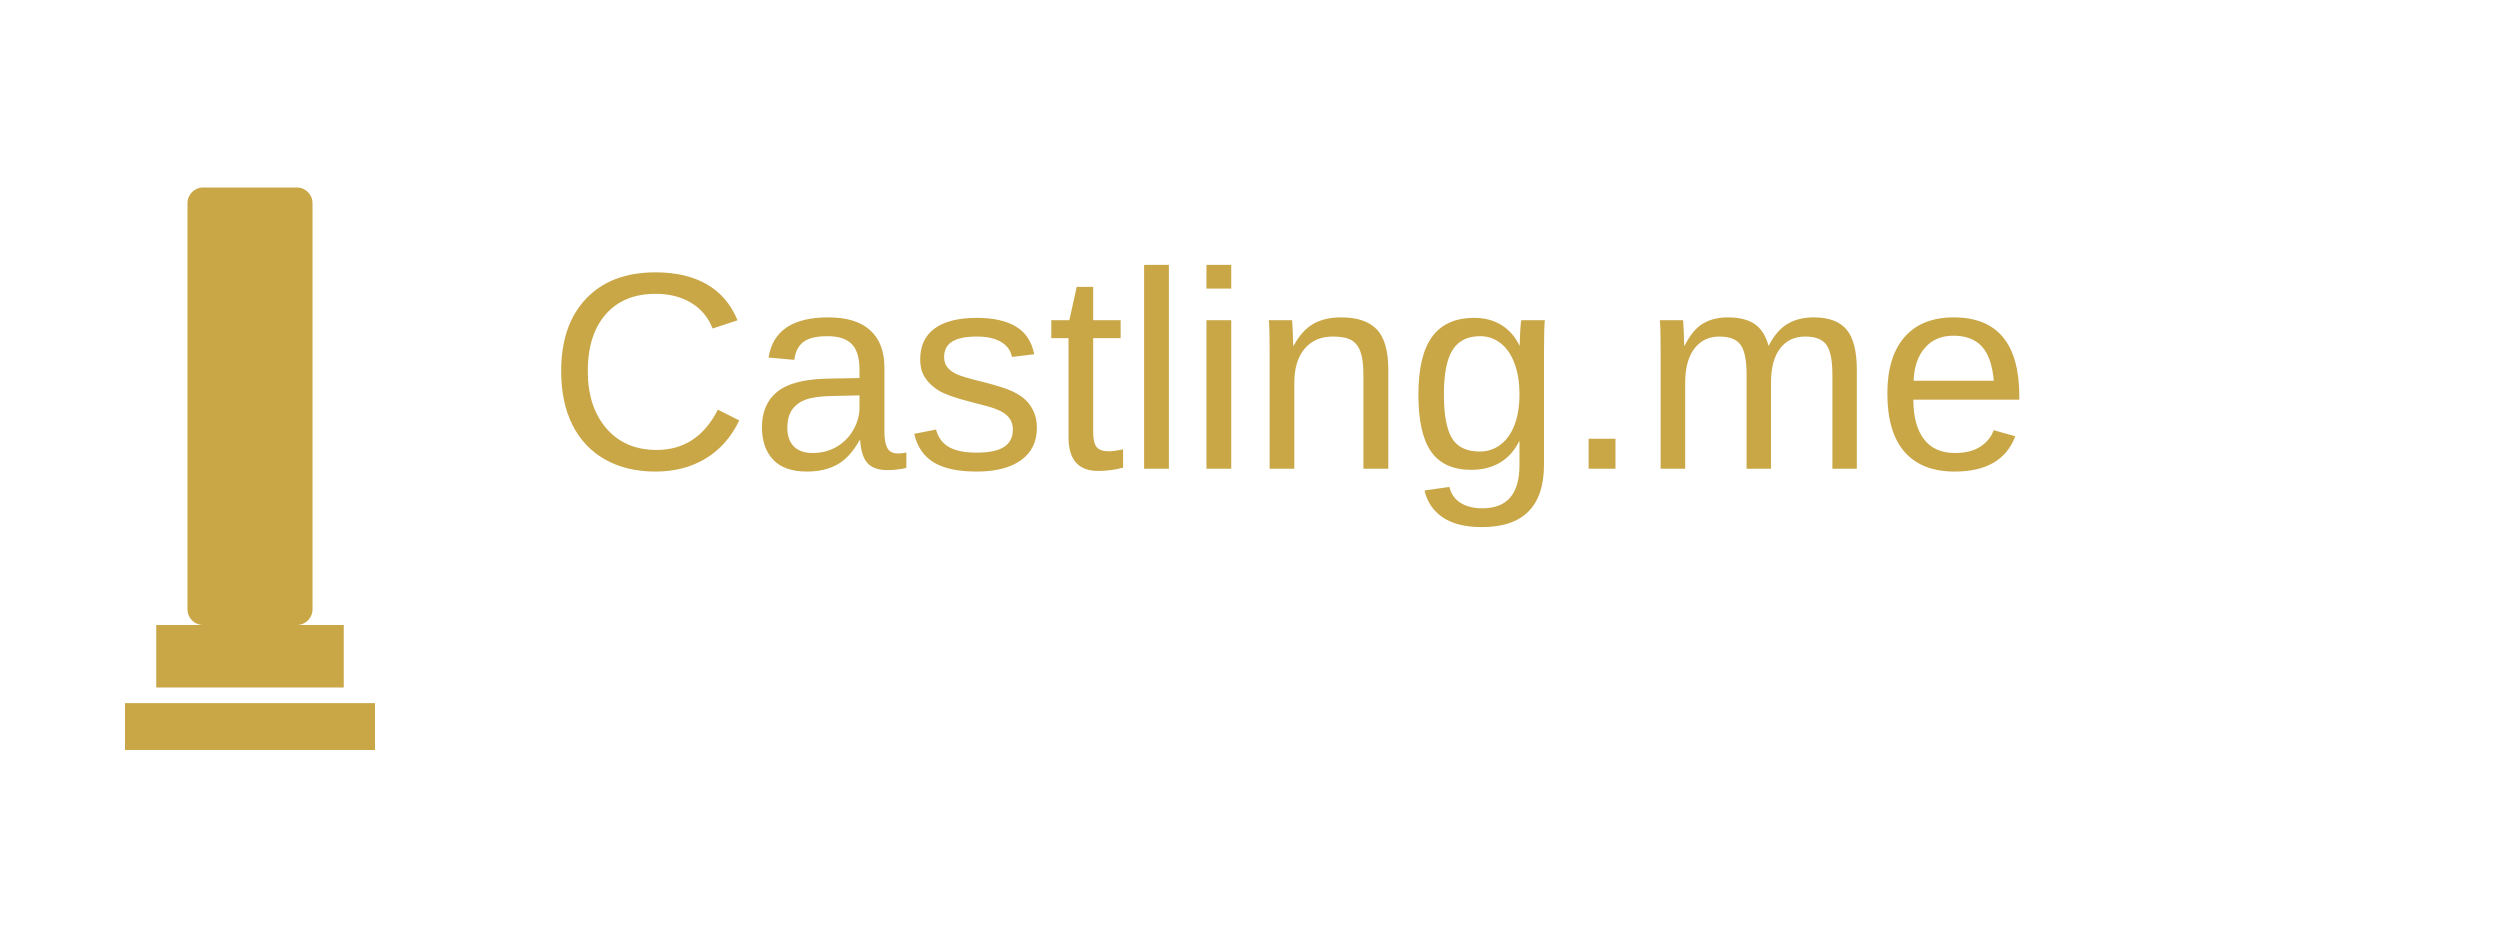
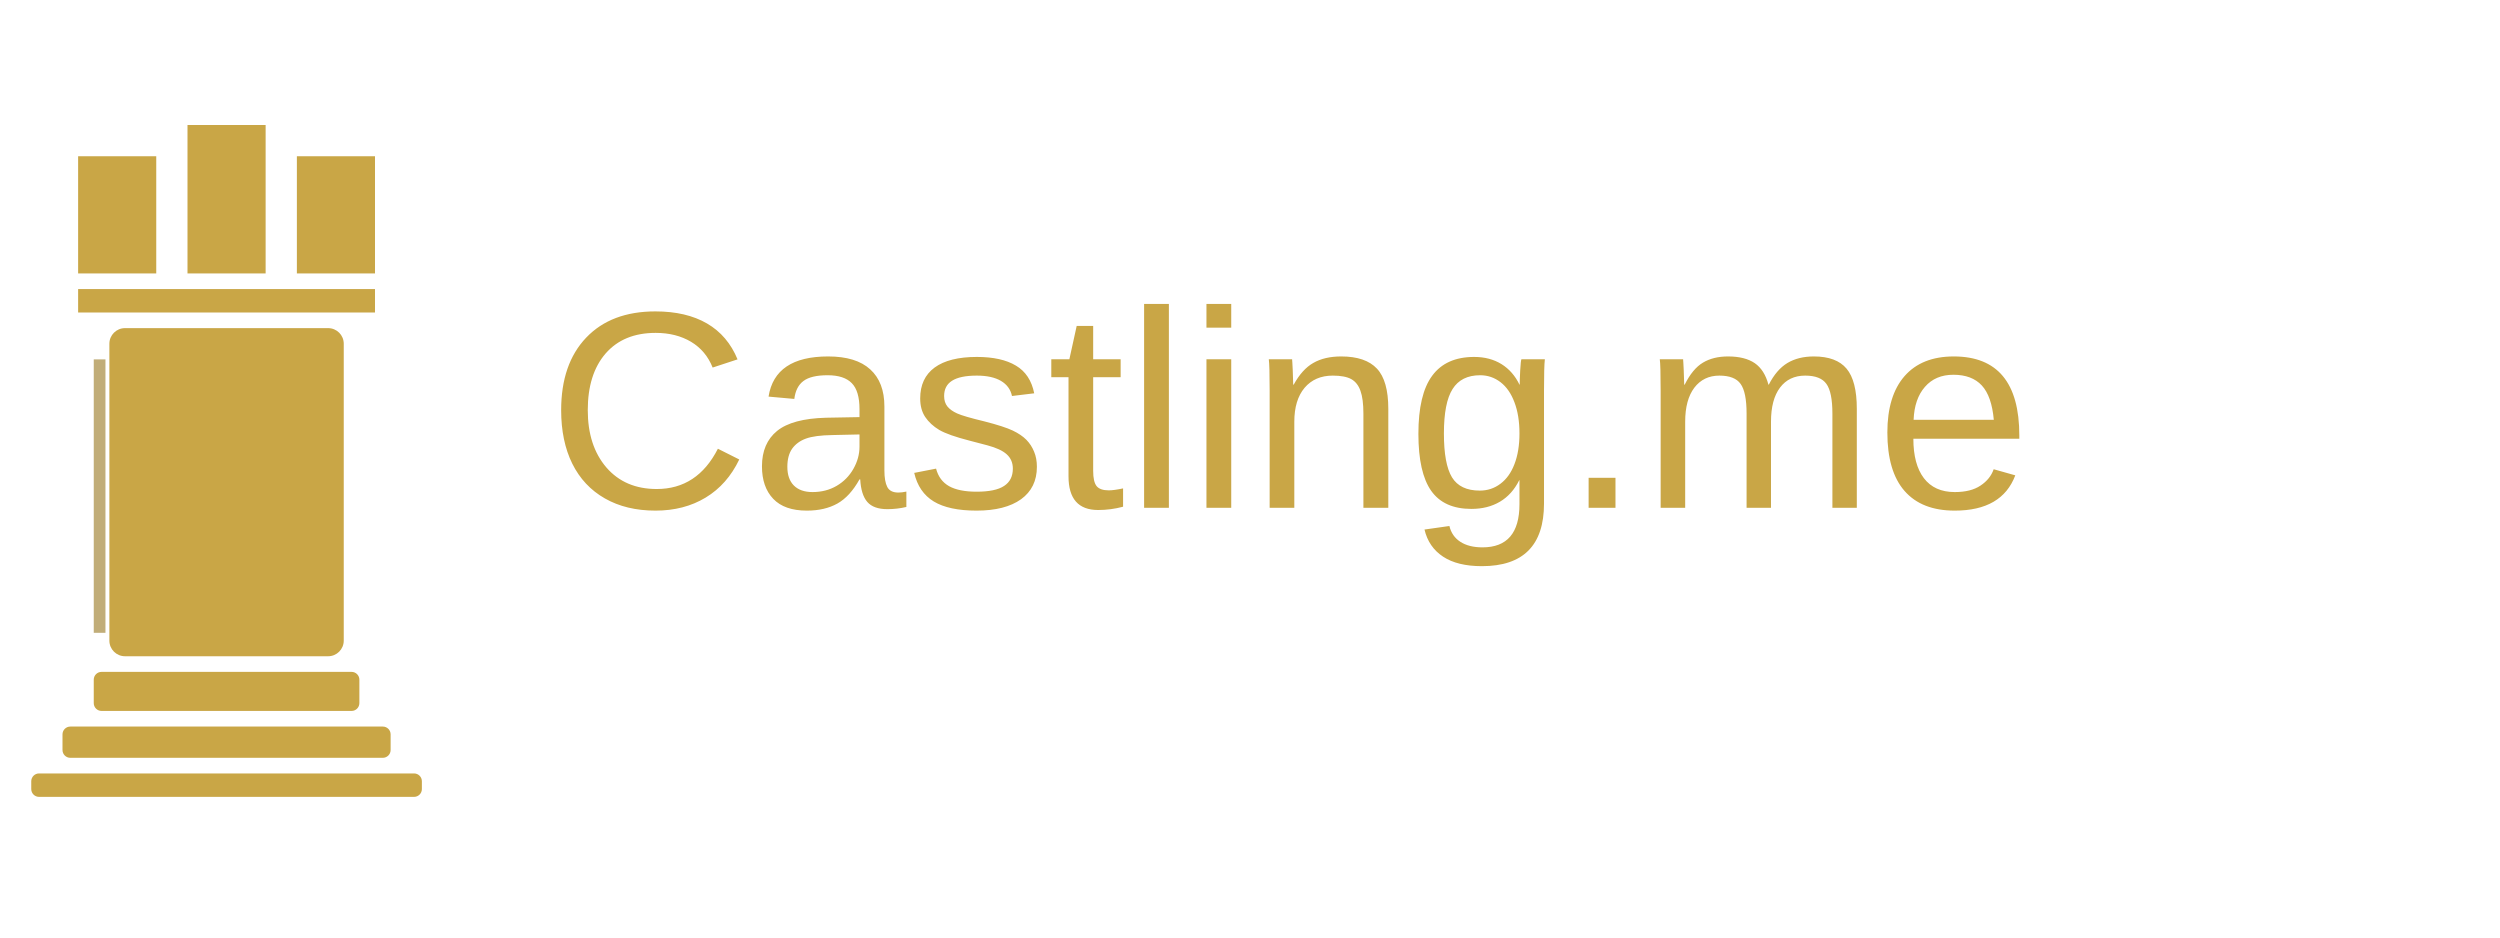
<svg xmlns="http://www.w3.org/2000/svg" viewBox="0 0 320 120" preserveAspectRatio="xMidYMid meet">
-   <rect width="320" height="120" fill="none" />
  <g fill="#C9A646">
-     <rect x="24" y="24" width="16" height="56" rx="2" />
-     <rect x="20" y="80" width="24" height="8" />
-     <rect x="16" y="90" width="32" height="6" />
+     <rect x="10" y="20" width="10" height="15" />
+     <rect x="24" y="16" width="10" height="19" />
+     <rect x="38" y="20" width="10" height="15" />
+     <rect x="10" y="37" width="38" height="3" />
+     <rect x="14" y="42" width="30" height="42" rx="2" />
+     <rect x="12" y="46" width="1.5" height="35" fill="#A68A3F" opacity="0.7" />
+     <rect x="12" y="86" width="34" height="5" rx="1" />
+     <rect x="8" y="93" width="42" height="4" rx="1" />
+     <rect x="4" y="99" width="50" height="3" rx="1" />
  </g>
-   <text x="70" y="60" font-family="Segoe UI, Arial, sans-serif" font-size="36" fill="#C9A646">Castling.me</text>
+   <text x="70" y="65" font-family="Segoe UI, Arial, sans-serif" font-size="36" font-weight="500" fill="#C9A646">Castling.me</text>
</svg>
